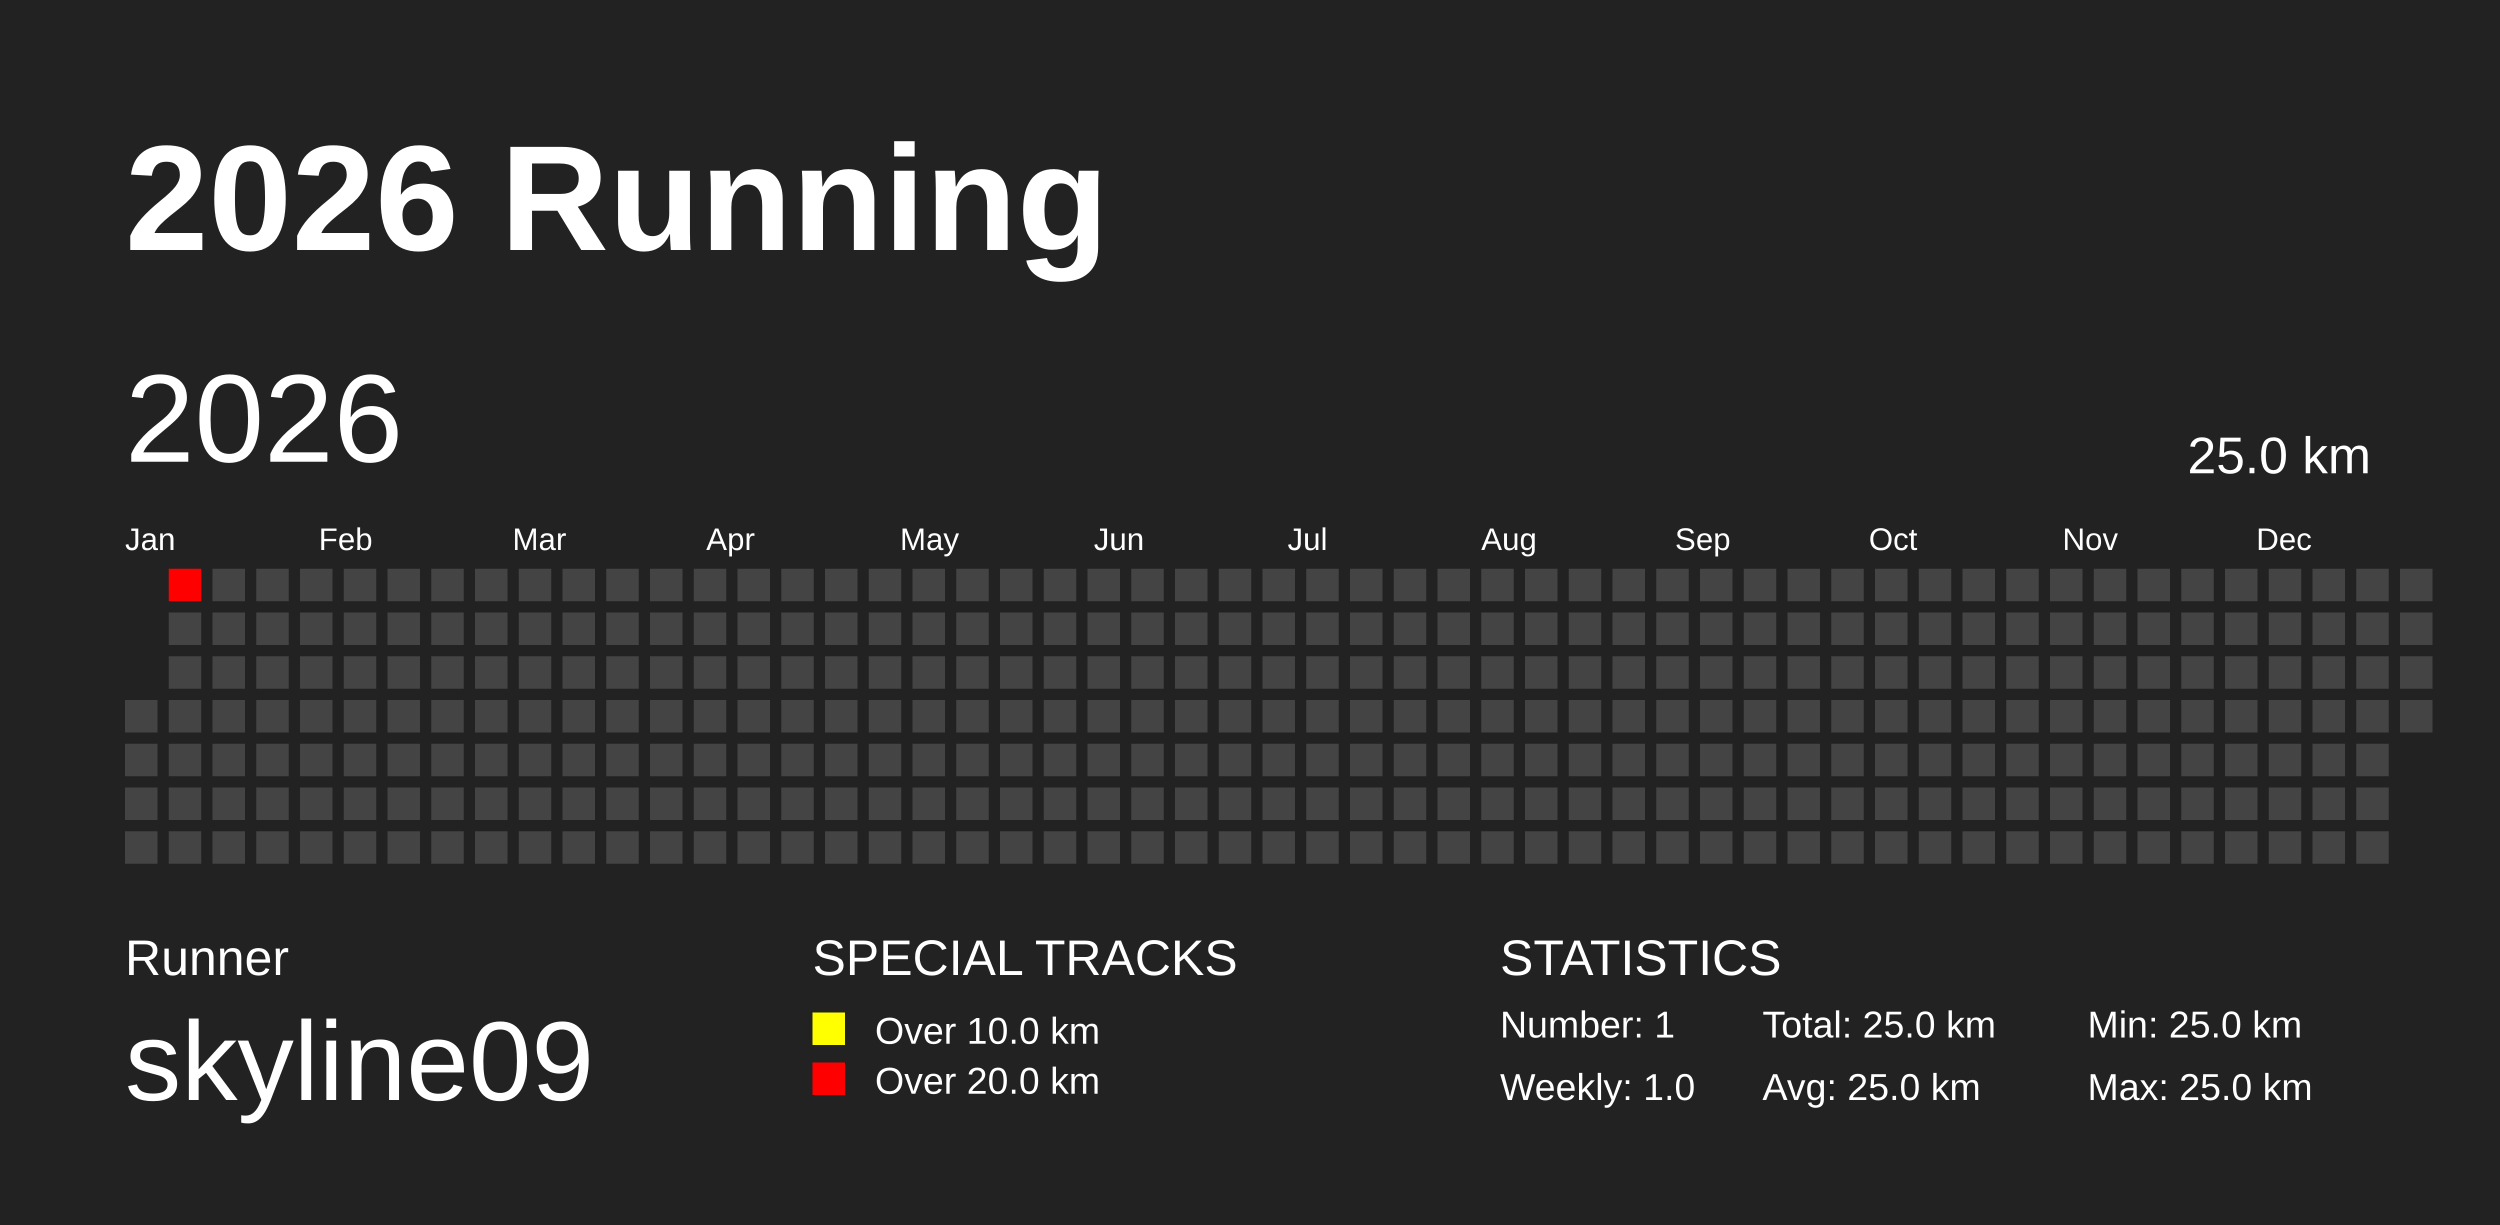
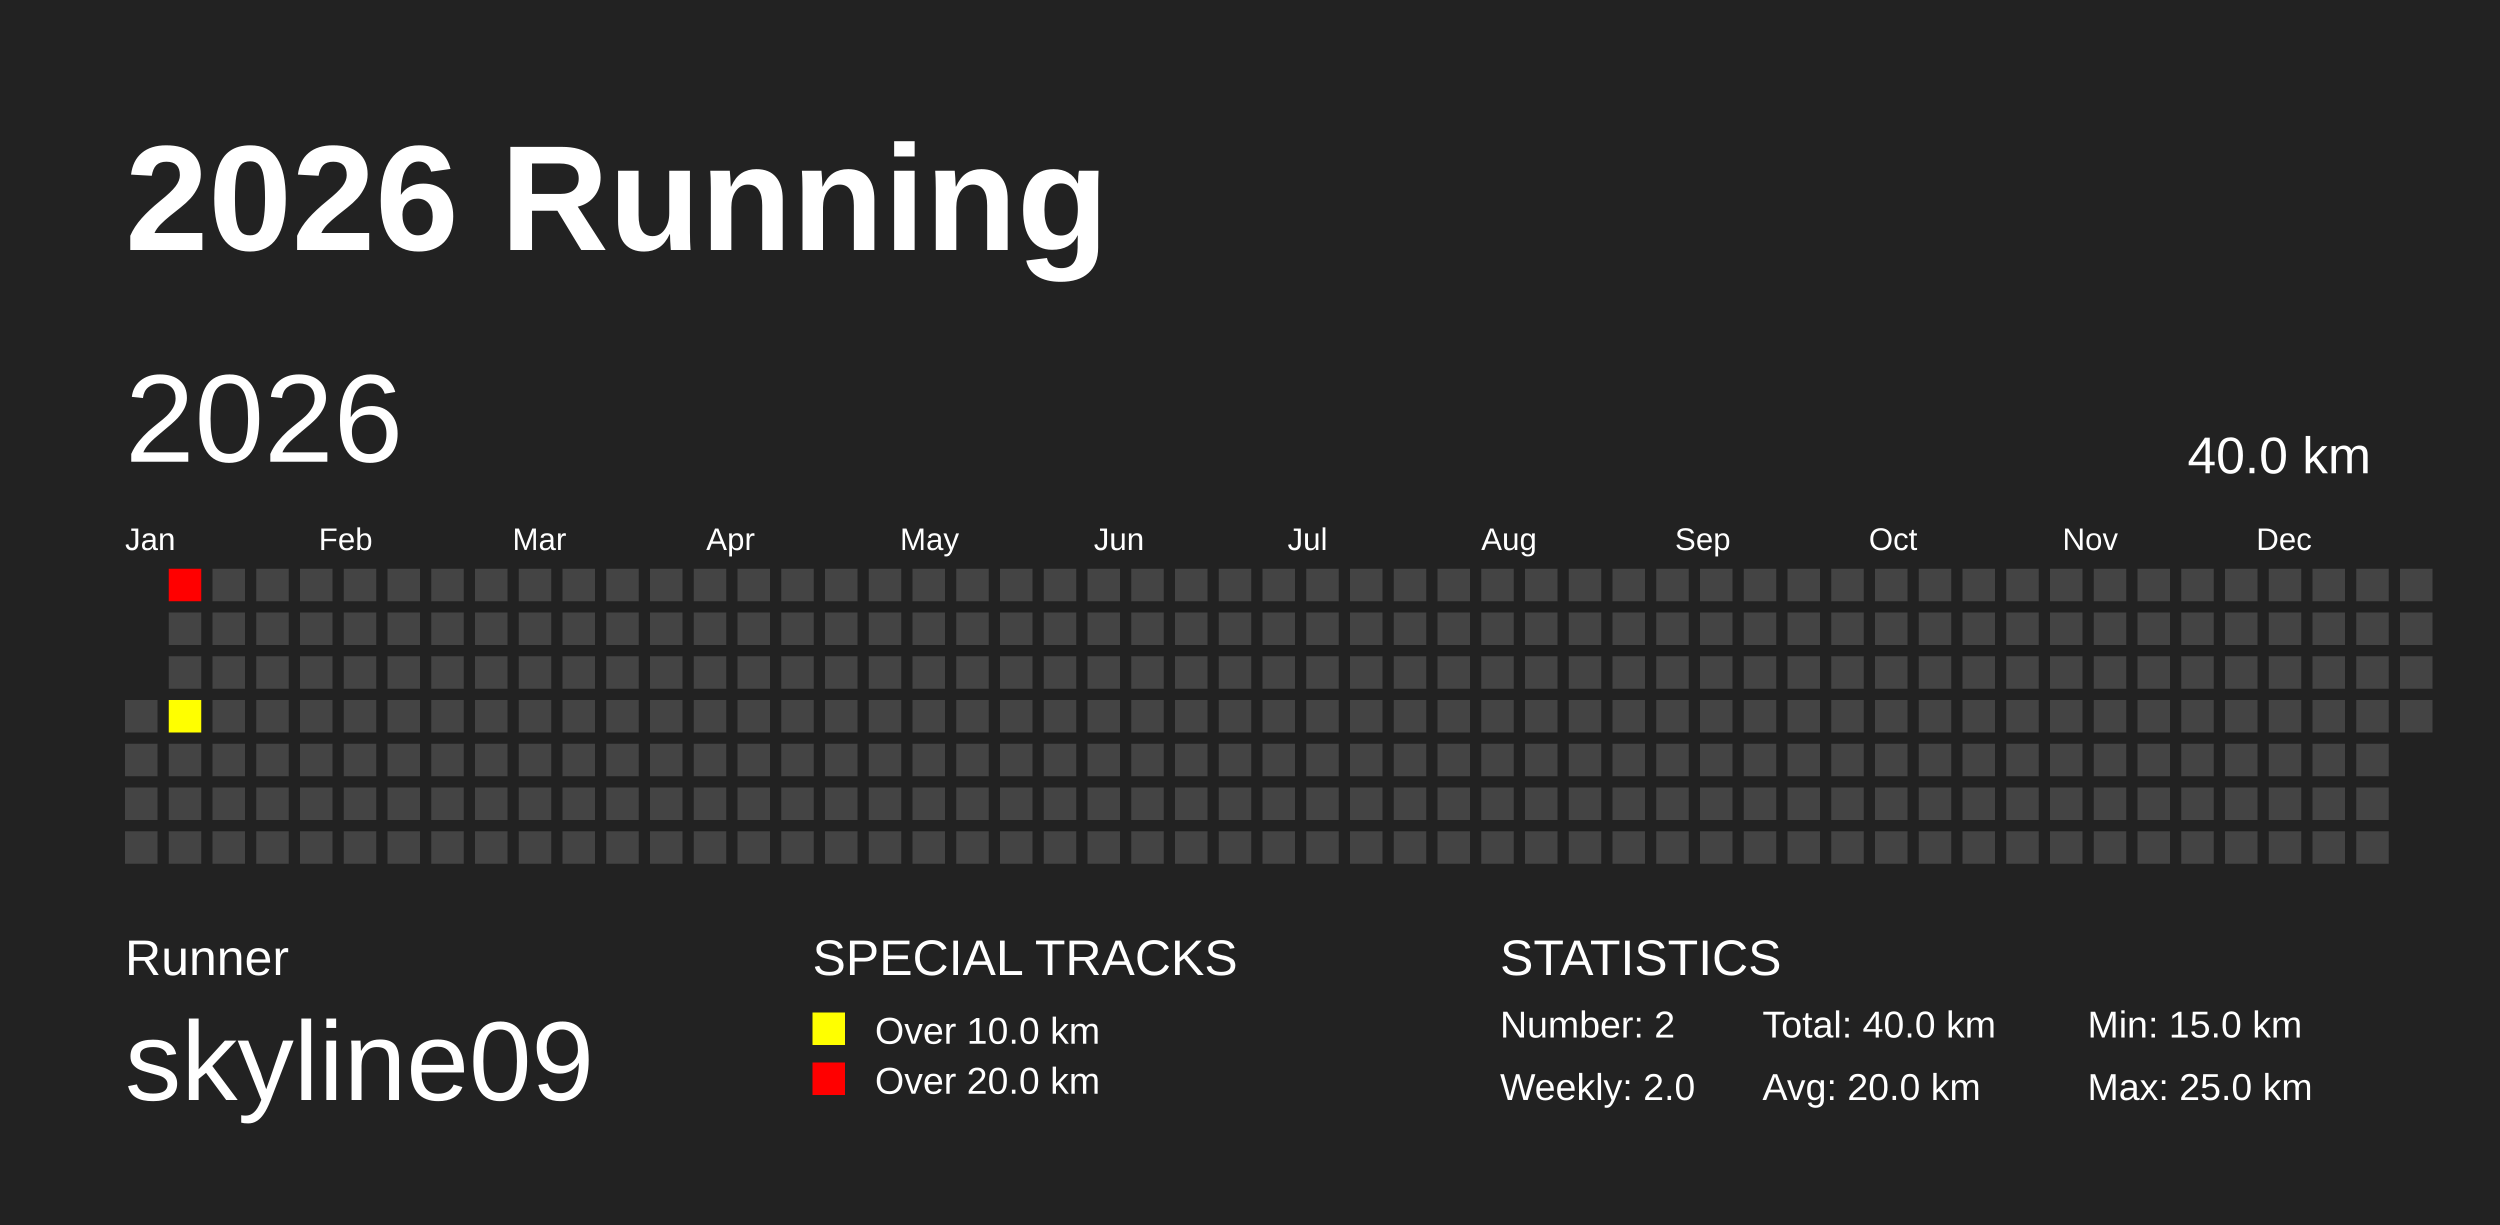
<svg xmlns="http://www.w3.org/2000/svg" baseProfile="full" height="98mm" version="1.1" viewBox="0,0,200,98" width="200mm">
  <defs />
  <rect fill="#222222" height="98" width="200" x="0" y="0" />
  <text fill="#FFFFFF" style="font-size:12px; font-family:Arial; font-weight:bold;" x="10" y="20">2026 Running</text>
  <text fill="#FFFFFF" style="font-size:4px; font-family:Arial" x="10" y="78">Runner</text>
  <text fill="#FFFFFF" style="font-size:9px; font-family:Arial" x="10" y="88">skyline09</text>
  <text fill="#FFFFFF" style="font-size:4px; font-family:Arial" x="65" y="78">SPECIAL TRACKS</text>
  <rect fill="yellow" height="2.6" width="2.6" x="65" y="81" />
  <text fill="#FFFFFF" style="font-size:3px; font-family:Arial" x="70" y="83.5">Over 10.0 km</text>
  <rect fill="red" height="2.6" width="2.6" x="65" y="85" />
  <text fill="#FFFFFF" style="font-size:3px; font-family:Arial" x="70" y="87.5">Over 20.0 km</text>
  <text fill="#FFFFFF" style="font-size:4px; font-family:Arial" x="120" y="78">STATISTICS</text>
-   <text fill="#FFFFFF" style="font-size:3px; font-family:Arial" x="120" y="83">Number: 1</text>
-   <text fill="#FFFFFF" style="font-size:3px; font-family:Arial" x="120" y="88">Weekly: 1.0</text>
-   <text fill="#FFFFFF" style="font-size:3px; font-family:Arial" x="141" y="83">Total: 25.0 km</text>
-   <text fill="#FFFFFF" style="font-size:3px; font-family:Arial" x="141" y="88">Avg: 25.0 km</text>
-   <text fill="#FFFFFF" style="font-size:3px; font-family:Arial" x="167" y="83">Min: 25.0 km</text>
+   <text fill="#FFFFFF" style="font-size:3px; font-family:Arial" x="120" y="83">Number: 2</text>
+   <text fill="#FFFFFF" style="font-size:3px; font-family:Arial" x="120" y="88">Weekly: 2.0</text>
+   <text fill="#FFFFFF" style="font-size:3px; font-family:Arial" x="141" y="83">Total: 40.0 km</text>
+   <text fill="#FFFFFF" style="font-size:3px; font-family:Arial" x="141" y="88">Avg: 20.0 km</text>
+   <text fill="#FFFFFF" style="font-size:3px; font-family:Arial" x="167" y="83">Min: 15.0 km</text>
  <text fill="#FFFFFF" style="font-size:3px; font-family:Arial" x="167" y="88">Max: 25.0 km</text>
  <text dominant-baseline="hanging" fill="#FFFFFF" style="font-size:10.0px; font-family:Arial;" x="10" y="30">2026</text>
-   <text dominant-baseline="hanging" fill="#FFFFFF" style="font-size:4.125px; font-family:Arial;" x="175" y="35">25.0 km</text>
+   <text dominant-baseline="hanging" fill="#FFFFFF" style="font-size:4.125px; font-family:Arial;" x="175" y="35">40.0 km</text>
  <text fill="#FFFFFF" style="font-size:2.5px; font-family:Arial" x="10.0" y="44">Jan</text>
  <text fill="#FFFFFF" style="font-size:2.5px; font-family:Arial" x="25.5" y="44">Feb</text>
  <text fill="#FFFFFF" style="font-size:2.5px; font-family:Arial" x="41.0" y="44">Mar</text>
  <text fill="#FFFFFF" style="font-size:2.5px; font-family:Arial" x="56.5" y="44">Apr</text>
  <text fill="#FFFFFF" style="font-size:2.5px; font-family:Arial" x="72.0" y="44">May</text>
  <text fill="#FFFFFF" style="font-size:2.5px; font-family:Arial" x="87.5" y="44">Jun</text>
  <text fill="#FFFFFF" style="font-size:2.5px; font-family:Arial" x="103.0" y="44">Jul</text>
  <text fill="#FFFFFF" style="font-size:2.5px; font-family:Arial" x="118.5" y="44">Aug</text>
  <text fill="#FFFFFF" style="font-size:2.5px; font-family:Arial" x="134.0" y="44">Sep</text>
  <text fill="#FFFFFF" style="font-size:2.5px; font-family:Arial" x="149.5" y="44">Oct</text>
  <text fill="#FFFFFF" style="font-size:2.5px; font-family:Arial" x="165.0" y="44">Nov</text>
  <text fill="#FFFFFF" style="font-size:2.5px; font-family:Arial" x="180.5" y="44">Dec</text>
  <rect fill="#444444" height="2.6" width="2.6" x="10.0" y="56.0" />
  <rect fill="#444444" height="2.6" width="2.6" x="10.0" y="59.5" />
  <rect fill="#444444" height="2.6" width="2.6" x="10.0" y="63.0" />
  <rect fill="#444444" height="2.6" width="2.6" x="10.0" y="66.5" />
  <rect fill="red" height="2.6" width="2.6" x="13.5" y="45.5" />
  <rect fill="#444444" height="2.6" width="2.6" x="13.5" y="49.0" />
  <rect fill="#444444" height="2.6" width="2.6" x="13.5" y="52.5" />
-   <rect fill="#444444" height="2.6" width="2.6" x="13.5" y="56.0" />
+   <rect fill="#ffff00" height="2.6" width="2.6" x="13.5" y="56.0" />
  <rect fill="#444444" height="2.6" width="2.6" x="13.5" y="59.5" />
  <rect fill="#444444" height="2.6" width="2.6" x="13.5" y="63.0" />
  <rect fill="#444444" height="2.6" width="2.6" x="13.5" y="66.5" />
  <rect fill="#444444" height="2.6" width="2.6" x="17.0" y="45.5" />
  <rect fill="#444444" height="2.6" width="2.6" x="17.0" y="49.0" />
  <rect fill="#444444" height="2.6" width="2.6" x="17.0" y="52.5" />
  <rect fill="#444444" height="2.6" width="2.6" x="17.0" y="56.0" />
  <rect fill="#444444" height="2.6" width="2.6" x="17.0" y="59.5" />
  <rect fill="#444444" height="2.6" width="2.6" x="17.0" y="63.0" />
  <rect fill="#444444" height="2.6" width="2.6" x="17.0" y="66.5" />
  <rect fill="#444444" height="2.6" width="2.6" x="20.5" y="45.5" />
  <rect fill="#444444" height="2.6" width="2.6" x="20.5" y="49.0" />
  <rect fill="#444444" height="2.6" width="2.6" x="20.5" y="52.5" />
  <rect fill="#444444" height="2.6" width="2.6" x="20.5" y="56.0" />
  <rect fill="#444444" height="2.6" width="2.6" x="20.5" y="59.5" />
  <rect fill="#444444" height="2.6" width="2.6" x="20.5" y="63.0" />
  <rect fill="#444444" height="2.6" width="2.6" x="20.5" y="66.5" />
  <rect fill="#444444" height="2.6" width="2.6" x="24.0" y="45.5" />
  <rect fill="#444444" height="2.6" width="2.6" x="24.0" y="49.0" />
  <rect fill="#444444" height="2.6" width="2.6" x="24.0" y="52.5" />
  <rect fill="#444444" height="2.6" width="2.6" x="24.0" y="56.0" />
  <rect fill="#444444" height="2.6" width="2.6" x="24.0" y="59.5" />
  <rect fill="#444444" height="2.6" width="2.6" x="24.0" y="63.0" />
  <rect fill="#444444" height="2.6" width="2.6" x="24.0" y="66.5" />
  <rect fill="#444444" height="2.6" width="2.6" x="27.5" y="45.5" />
  <rect fill="#444444" height="2.6" width="2.6" x="27.5" y="49.0" />
  <rect fill="#444444" height="2.6" width="2.6" x="27.5" y="52.5" />
  <rect fill="#444444" height="2.6" width="2.6" x="27.5" y="56.0" />
  <rect fill="#444444" height="2.6" width="2.6" x="27.5" y="59.5" />
  <rect fill="#444444" height="2.6" width="2.6" x="27.5" y="63.0" />
  <rect fill="#444444" height="2.6" width="2.6" x="27.5" y="66.5" />
  <rect fill="#444444" height="2.6" width="2.6" x="31.0" y="45.5" />
  <rect fill="#444444" height="2.6" width="2.6" x="31.0" y="49.0" />
  <rect fill="#444444" height="2.6" width="2.6" x="31.0" y="52.5" />
  <rect fill="#444444" height="2.6" width="2.6" x="31.0" y="56.0" />
  <rect fill="#444444" height="2.6" width="2.6" x="31.0" y="59.5" />
  <rect fill="#444444" height="2.6" width="2.6" x="31.0" y="63.0" />
  <rect fill="#444444" height="2.6" width="2.6" x="31.0" y="66.5" />
  <rect fill="#444444" height="2.6" width="2.6" x="34.5" y="45.5" />
  <rect fill="#444444" height="2.6" width="2.6" x="34.5" y="49.0" />
  <rect fill="#444444" height="2.6" width="2.6" x="34.5" y="52.5" />
  <rect fill="#444444" height="2.6" width="2.6" x="34.5" y="56.0" />
  <rect fill="#444444" height="2.6" width="2.6" x="34.5" y="59.5" />
  <rect fill="#444444" height="2.6" width="2.6" x="34.5" y="63.0" />
  <rect fill="#444444" height="2.6" width="2.6" x="34.5" y="66.5" />
  <rect fill="#444444" height="2.6" width="2.6" x="38.0" y="45.5" />
  <rect fill="#444444" height="2.6" width="2.6" x="38.0" y="49.0" />
  <rect fill="#444444" height="2.6" width="2.6" x="38.0" y="52.5" />
  <rect fill="#444444" height="2.6" width="2.6" x="38.0" y="56.0" />
  <rect fill="#444444" height="2.6" width="2.6" x="38.0" y="59.5" />
  <rect fill="#444444" height="2.6" width="2.6" x="38.0" y="63.0" />
  <rect fill="#444444" height="2.6" width="2.6" x="38.0" y="66.5" />
  <rect fill="#444444" height="2.6" width="2.6" x="41.5" y="45.5" />
  <rect fill="#444444" height="2.6" width="2.6" x="41.5" y="49.0" />
  <rect fill="#444444" height="2.6" width="2.6" x="41.5" y="52.5" />
  <rect fill="#444444" height="2.6" width="2.6" x="41.5" y="56.0" />
  <rect fill="#444444" height="2.6" width="2.6" x="41.5" y="59.5" />
  <rect fill="#444444" height="2.6" width="2.6" x="41.5" y="63.0" />
  <rect fill="#444444" height="2.6" width="2.6" x="41.5" y="66.5" />
  <rect fill="#444444" height="2.6" width="2.6" x="45.0" y="45.5" />
  <rect fill="#444444" height="2.6" width="2.6" x="45.0" y="49.0" />
  <rect fill="#444444" height="2.6" width="2.6" x="45.0" y="52.5" />
  <rect fill="#444444" height="2.6" width="2.6" x="45.0" y="56.0" />
  <rect fill="#444444" height="2.6" width="2.6" x="45.0" y="59.5" />
  <rect fill="#444444" height="2.6" width="2.6" x="45.0" y="63.0" />
  <rect fill="#444444" height="2.6" width="2.6" x="45.0" y="66.5" />
  <rect fill="#444444" height="2.6" width="2.6" x="48.5" y="45.5" />
  <rect fill="#444444" height="2.6" width="2.6" x="48.5" y="49.0" />
  <rect fill="#444444" height="2.6" width="2.6" x="48.5" y="52.5" />
  <rect fill="#444444" height="2.6" width="2.6" x="48.5" y="56.0" />
  <rect fill="#444444" height="2.6" width="2.6" x="48.5" y="59.5" />
  <rect fill="#444444" height="2.6" width="2.6" x="48.5" y="63.0" />
  <rect fill="#444444" height="2.6" width="2.6" x="48.5" y="66.5" />
  <rect fill="#444444" height="2.6" width="2.6" x="52.0" y="45.5" />
  <rect fill="#444444" height="2.6" width="2.6" x="52.0" y="49.0" />
  <rect fill="#444444" height="2.6" width="2.6" x="52.0" y="52.5" />
  <rect fill="#444444" height="2.6" width="2.6" x="52.0" y="56.0" />
  <rect fill="#444444" height="2.6" width="2.6" x="52.0" y="59.5" />
  <rect fill="#444444" height="2.6" width="2.6" x="52.0" y="63.0" />
  <rect fill="#444444" height="2.6" width="2.6" x="52.0" y="66.5" />
  <rect fill="#444444" height="2.6" width="2.6" x="55.5" y="45.5" />
  <rect fill="#444444" height="2.6" width="2.6" x="55.5" y="49.0" />
  <rect fill="#444444" height="2.6" width="2.6" x="55.5" y="52.5" />
  <rect fill="#444444" height="2.6" width="2.6" x="55.5" y="56.0" />
  <rect fill="#444444" height="2.6" width="2.6" x="55.5" y="59.5" />
  <rect fill="#444444" height="2.6" width="2.6" x="55.5" y="63.0" />
  <rect fill="#444444" height="2.6" width="2.6" x="55.5" y="66.5" />
  <rect fill="#444444" height="2.6" width="2.6" x="59.0" y="45.5" />
  <rect fill="#444444" height="2.6" width="2.6" x="59.0" y="49.0" />
  <rect fill="#444444" height="2.6" width="2.6" x="59.0" y="52.5" />
  <rect fill="#444444" height="2.6" width="2.6" x="59.0" y="56.0" />
  <rect fill="#444444" height="2.6" width="2.6" x="59.0" y="59.5" />
  <rect fill="#444444" height="2.6" width="2.6" x="59.0" y="63.0" />
  <rect fill="#444444" height="2.6" width="2.6" x="59.0" y="66.5" />
  <rect fill="#444444" height="2.6" width="2.6" x="62.5" y="45.5" />
  <rect fill="#444444" height="2.6" width="2.6" x="62.5" y="49.0" />
  <rect fill="#444444" height="2.6" width="2.6" x="62.5" y="52.5" />
  <rect fill="#444444" height="2.6" width="2.6" x="62.5" y="56.0" />
  <rect fill="#444444" height="2.6" width="2.6" x="62.5" y="59.5" />
  <rect fill="#444444" height="2.6" width="2.6" x="62.5" y="63.0" />
  <rect fill="#444444" height="2.6" width="2.6" x="62.5" y="66.5" />
  <rect fill="#444444" height="2.6" width="2.6" x="66.0" y="45.5" />
  <rect fill="#444444" height="2.6" width="2.6" x="66.0" y="49.0" />
  <rect fill="#444444" height="2.6" width="2.6" x="66.0" y="52.5" />
  <rect fill="#444444" height="2.6" width="2.6" x="66.0" y="56.0" />
  <rect fill="#444444" height="2.6" width="2.6" x="66.0" y="59.5" />
  <rect fill="#444444" height="2.6" width="2.6" x="66.0" y="63.0" />
  <rect fill="#444444" height="2.6" width="2.6" x="66.0" y="66.5" />
  <rect fill="#444444" height="2.6" width="2.6" x="69.5" y="45.5" />
  <rect fill="#444444" height="2.6" width="2.6" x="69.5" y="49.0" />
  <rect fill="#444444" height="2.6" width="2.6" x="69.5" y="52.5" />
  <rect fill="#444444" height="2.6" width="2.6" x="69.5" y="56.0" />
  <rect fill="#444444" height="2.6" width="2.6" x="69.5" y="59.5" />
  <rect fill="#444444" height="2.6" width="2.6" x="69.5" y="63.0" />
  <rect fill="#444444" height="2.6" width="2.6" x="69.5" y="66.5" />
  <rect fill="#444444" height="2.6" width="2.6" x="73.0" y="45.5" />
  <rect fill="#444444" height="2.6" width="2.6" x="73.0" y="49.0" />
  <rect fill="#444444" height="2.6" width="2.6" x="73.0" y="52.5" />
  <rect fill="#444444" height="2.6" width="2.6" x="73.0" y="56.0" />
  <rect fill="#444444" height="2.6" width="2.6" x="73.0" y="59.5" />
  <rect fill="#444444" height="2.6" width="2.6" x="73.0" y="63.0" />
  <rect fill="#444444" height="2.6" width="2.6" x="73.0" y="66.5" />
  <rect fill="#444444" height="2.6" width="2.6" x="76.5" y="45.5" />
  <rect fill="#444444" height="2.6" width="2.6" x="76.5" y="49.0" />
  <rect fill="#444444" height="2.6" width="2.6" x="76.5" y="52.5" />
  <rect fill="#444444" height="2.6" width="2.6" x="76.5" y="56.0" />
  <rect fill="#444444" height="2.6" width="2.6" x="76.5" y="59.5" />
  <rect fill="#444444" height="2.6" width="2.6" x="76.5" y="63.0" />
  <rect fill="#444444" height="2.6" width="2.6" x="76.5" y="66.5" />
  <rect fill="#444444" height="2.6" width="2.6" x="80.0" y="45.5" />
  <rect fill="#444444" height="2.6" width="2.6" x="80.0" y="49.0" />
  <rect fill="#444444" height="2.6" width="2.6" x="80.0" y="52.5" />
  <rect fill="#444444" height="2.6" width="2.6" x="80.0" y="56.0" />
  <rect fill="#444444" height="2.6" width="2.6" x="80.0" y="59.5" />
  <rect fill="#444444" height="2.6" width="2.6" x="80.0" y="63.0" />
  <rect fill="#444444" height="2.6" width="2.6" x="80.0" y="66.5" />
  <rect fill="#444444" height="2.6" width="2.6" x="83.5" y="45.5" />
  <rect fill="#444444" height="2.6" width="2.6" x="83.5" y="49.0" />
  <rect fill="#444444" height="2.6" width="2.6" x="83.5" y="52.5" />
  <rect fill="#444444" height="2.6" width="2.6" x="83.5" y="56.0" />
  <rect fill="#444444" height="2.6" width="2.6" x="83.5" y="59.5" />
  <rect fill="#444444" height="2.6" width="2.6" x="83.5" y="63.0" />
  <rect fill="#444444" height="2.6" width="2.6" x="83.5" y="66.5" />
  <rect fill="#444444" height="2.6" width="2.6" x="87.0" y="45.5" />
  <rect fill="#444444" height="2.6" width="2.6" x="87.0" y="49.0" />
  <rect fill="#444444" height="2.6" width="2.6" x="87.0" y="52.5" />
  <rect fill="#444444" height="2.6" width="2.6" x="87.0" y="56.0" />
  <rect fill="#444444" height="2.6" width="2.6" x="87.0" y="59.5" />
  <rect fill="#444444" height="2.6" width="2.6" x="87.0" y="63.0" />
  <rect fill="#444444" height="2.6" width="2.6" x="87.0" y="66.5" />
  <rect fill="#444444" height="2.6" width="2.6" x="90.5" y="45.5" />
  <rect fill="#444444" height="2.6" width="2.6" x="90.5" y="49.0" />
  <rect fill="#444444" height="2.6" width="2.6" x="90.5" y="52.5" />
  <rect fill="#444444" height="2.6" width="2.6" x="90.5" y="56.0" />
  <rect fill="#444444" height="2.6" width="2.6" x="90.5" y="59.5" />
  <rect fill="#444444" height="2.6" width="2.6" x="90.5" y="63.0" />
  <rect fill="#444444" height="2.6" width="2.6" x="90.5" y="66.5" />
  <rect fill="#444444" height="2.6" width="2.6" x="94.0" y="45.5" />
  <rect fill="#444444" height="2.6" width="2.6" x="94.0" y="49.0" />
  <rect fill="#444444" height="2.6" width="2.6" x="94.0" y="52.5" />
  <rect fill="#444444" height="2.6" width="2.6" x="94.0" y="56.0" />
  <rect fill="#444444" height="2.6" width="2.6" x="94.0" y="59.5" />
  <rect fill="#444444" height="2.6" width="2.6" x="94.0" y="63.0" />
  <rect fill="#444444" height="2.6" width="2.6" x="94.0" y="66.5" />
  <rect fill="#444444" height="2.6" width="2.6" x="97.5" y="45.5" />
  <rect fill="#444444" height="2.6" width="2.6" x="97.5" y="49.0" />
  <rect fill="#444444" height="2.6" width="2.6" x="97.5" y="52.5" />
  <rect fill="#444444" height="2.6" width="2.6" x="97.5" y="56.0" />
  <rect fill="#444444" height="2.6" width="2.6" x="97.5" y="59.5" />
  <rect fill="#444444" height="2.6" width="2.6" x="97.5" y="63.0" />
  <rect fill="#444444" height="2.6" width="2.6" x="97.5" y="66.5" />
  <rect fill="#444444" height="2.6" width="2.6" x="101.0" y="45.5" />
  <rect fill="#444444" height="2.6" width="2.6" x="101.0" y="49.0" />
  <rect fill="#444444" height="2.6" width="2.6" x="101.0" y="52.5" />
  <rect fill="#444444" height="2.6" width="2.6" x="101.0" y="56.0" />
  <rect fill="#444444" height="2.6" width="2.6" x="101.0" y="59.5" />
  <rect fill="#444444" height="2.6" width="2.6" x="101.0" y="63.0" />
  <rect fill="#444444" height="2.6" width="2.6" x="101.0" y="66.5" />
  <rect fill="#444444" height="2.6" width="2.6" x="104.5" y="45.5" />
  <rect fill="#444444" height="2.6" width="2.6" x="104.5" y="49.0" />
  <rect fill="#444444" height="2.6" width="2.6" x="104.5" y="52.5" />
  <rect fill="#444444" height="2.6" width="2.6" x="104.5" y="56.0" />
  <rect fill="#444444" height="2.6" width="2.6" x="104.5" y="59.5" />
  <rect fill="#444444" height="2.6" width="2.6" x="104.5" y="63.0" />
  <rect fill="#444444" height="2.6" width="2.6" x="104.5" y="66.5" />
  <rect fill="#444444" height="2.6" width="2.6" x="108.0" y="45.5" />
  <rect fill="#444444" height="2.6" width="2.6" x="108.0" y="49.0" />
  <rect fill="#444444" height="2.6" width="2.6" x="108.0" y="52.5" />
  <rect fill="#444444" height="2.6" width="2.6" x="108.0" y="56.0" />
  <rect fill="#444444" height="2.6" width="2.6" x="108.0" y="59.5" />
  <rect fill="#444444" height="2.6" width="2.6" x="108.0" y="63.0" />
  <rect fill="#444444" height="2.6" width="2.6" x="108.0" y="66.5" />
  <rect fill="#444444" height="2.6" width="2.6" x="111.5" y="45.5" />
  <rect fill="#444444" height="2.6" width="2.6" x="111.5" y="49.0" />
  <rect fill="#444444" height="2.6" width="2.6" x="111.5" y="52.5" />
  <rect fill="#444444" height="2.6" width="2.6" x="111.5" y="56.0" />
  <rect fill="#444444" height="2.6" width="2.6" x="111.5" y="59.5" />
  <rect fill="#444444" height="2.6" width="2.6" x="111.5" y="63.0" />
  <rect fill="#444444" height="2.6" width="2.6" x="111.5" y="66.5" />
  <rect fill="#444444" height="2.6" width="2.6" x="115.0" y="45.5" />
  <rect fill="#444444" height="2.6" width="2.6" x="115.0" y="49.0" />
  <rect fill="#444444" height="2.6" width="2.6" x="115.0" y="52.5" />
  <rect fill="#444444" height="2.6" width="2.6" x="115.0" y="56.0" />
  <rect fill="#444444" height="2.6" width="2.6" x="115.0" y="59.5" />
  <rect fill="#444444" height="2.6" width="2.6" x="115.0" y="63.0" />
  <rect fill="#444444" height="2.6" width="2.6" x="115.0" y="66.5" />
  <rect fill="#444444" height="2.6" width="2.6" x="118.5" y="45.5" />
  <rect fill="#444444" height="2.6" width="2.6" x="118.5" y="49.0" />
  <rect fill="#444444" height="2.6" width="2.6" x="118.5" y="52.5" />
  <rect fill="#444444" height="2.6" width="2.6" x="118.5" y="56.0" />
  <rect fill="#444444" height="2.6" width="2.6" x="118.5" y="59.5" />
  <rect fill="#444444" height="2.6" width="2.6" x="118.5" y="63.0" />
  <rect fill="#444444" height="2.6" width="2.6" x="118.5" y="66.5" />
  <rect fill="#444444" height="2.6" width="2.6" x="122.0" y="45.5" />
  <rect fill="#444444" height="2.6" width="2.6" x="122.0" y="49.0" />
  <rect fill="#444444" height="2.6" width="2.6" x="122.0" y="52.5" />
  <rect fill="#444444" height="2.6" width="2.6" x="122.0" y="56.0" />
  <rect fill="#444444" height="2.6" width="2.6" x="122.0" y="59.5" />
  <rect fill="#444444" height="2.6" width="2.6" x="122.0" y="63.0" />
  <rect fill="#444444" height="2.6" width="2.6" x="122.0" y="66.5" />
  <rect fill="#444444" height="2.6" width="2.6" x="125.5" y="45.5" />
  <rect fill="#444444" height="2.6" width="2.6" x="125.5" y="49.0" />
  <rect fill="#444444" height="2.6" width="2.6" x="125.5" y="52.5" />
  <rect fill="#444444" height="2.6" width="2.6" x="125.5" y="56.0" />
  <rect fill="#444444" height="2.6" width="2.6" x="125.5" y="59.5" />
  <rect fill="#444444" height="2.6" width="2.6" x="125.5" y="63.0" />
  <rect fill="#444444" height="2.6" width="2.6" x="125.5" y="66.5" />
  <rect fill="#444444" height="2.6" width="2.6" x="129.0" y="45.5" />
  <rect fill="#444444" height="2.6" width="2.6" x="129.0" y="49.0" />
  <rect fill="#444444" height="2.6" width="2.6" x="129.0" y="52.5" />
  <rect fill="#444444" height="2.6" width="2.6" x="129.0" y="56.0" />
  <rect fill="#444444" height="2.6" width="2.6" x="129.0" y="59.5" />
  <rect fill="#444444" height="2.6" width="2.6" x="129.0" y="63.0" />
  <rect fill="#444444" height="2.6" width="2.6" x="129.0" y="66.5" />
  <rect fill="#444444" height="2.6" width="2.6" x="132.5" y="45.5" />
  <rect fill="#444444" height="2.6" width="2.6" x="132.5" y="49.0" />
  <rect fill="#444444" height="2.6" width="2.6" x="132.5" y="52.5" />
  <rect fill="#444444" height="2.6" width="2.6" x="132.5" y="56.0" />
  <rect fill="#444444" height="2.6" width="2.6" x="132.5" y="59.5" />
  <rect fill="#444444" height="2.6" width="2.6" x="132.5" y="63.0" />
  <rect fill="#444444" height="2.6" width="2.6" x="132.5" y="66.5" />
  <rect fill="#444444" height="2.6" width="2.6" x="136.0" y="45.5" />
  <rect fill="#444444" height="2.6" width="2.6" x="136.0" y="49.0" />
  <rect fill="#444444" height="2.6" width="2.6" x="136.0" y="52.5" />
  <rect fill="#444444" height="2.6" width="2.6" x="136.0" y="56.0" />
  <rect fill="#444444" height="2.6" width="2.6" x="136.0" y="59.5" />
  <rect fill="#444444" height="2.6" width="2.6" x="136.0" y="63.0" />
  <rect fill="#444444" height="2.6" width="2.6" x="136.0" y="66.5" />
  <rect fill="#444444" height="2.6" width="2.6" x="139.5" y="45.5" />
  <rect fill="#444444" height="2.6" width="2.6" x="139.5" y="49.0" />
  <rect fill="#444444" height="2.6" width="2.6" x="139.5" y="52.5" />
  <rect fill="#444444" height="2.6" width="2.6" x="139.5" y="56.0" />
  <rect fill="#444444" height="2.6" width="2.6" x="139.5" y="59.5" />
  <rect fill="#444444" height="2.6" width="2.6" x="139.5" y="63.0" />
  <rect fill="#444444" height="2.6" width="2.6" x="139.5" y="66.5" />
  <rect fill="#444444" height="2.6" width="2.6" x="143.0" y="45.5" />
  <rect fill="#444444" height="2.6" width="2.6" x="143.0" y="49.0" />
  <rect fill="#444444" height="2.6" width="2.6" x="143.0" y="52.5" />
  <rect fill="#444444" height="2.6" width="2.6" x="143.0" y="56.0" />
  <rect fill="#444444" height="2.6" width="2.6" x="143.0" y="59.5" />
  <rect fill="#444444" height="2.6" width="2.6" x="143.0" y="63.0" />
  <rect fill="#444444" height="2.6" width="2.6" x="143.0" y="66.5" />
  <rect fill="#444444" height="2.6" width="2.6" x="146.5" y="45.5" />
  <rect fill="#444444" height="2.6" width="2.6" x="146.5" y="49.0" />
  <rect fill="#444444" height="2.6" width="2.6" x="146.5" y="52.5" />
  <rect fill="#444444" height="2.6" width="2.6" x="146.5" y="56.0" />
  <rect fill="#444444" height="2.6" width="2.6" x="146.5" y="59.5" />
  <rect fill="#444444" height="2.6" width="2.6" x="146.5" y="63.0" />
  <rect fill="#444444" height="2.6" width="2.6" x="146.5" y="66.5" />
  <rect fill="#444444" height="2.6" width="2.6" x="150.0" y="45.5" />
  <rect fill="#444444" height="2.6" width="2.6" x="150.0" y="49.0" />
  <rect fill="#444444" height="2.6" width="2.6" x="150.0" y="52.5" />
  <rect fill="#444444" height="2.6" width="2.6" x="150.0" y="56.0" />
  <rect fill="#444444" height="2.6" width="2.6" x="150.0" y="59.5" />
  <rect fill="#444444" height="2.6" width="2.6" x="150.0" y="63.0" />
  <rect fill="#444444" height="2.6" width="2.6" x="150.0" y="66.5" />
  <rect fill="#444444" height="2.6" width="2.6" x="153.5" y="45.5" />
  <rect fill="#444444" height="2.6" width="2.6" x="153.5" y="49.0" />
  <rect fill="#444444" height="2.6" width="2.6" x="153.5" y="52.5" />
  <rect fill="#444444" height="2.6" width="2.6" x="153.5" y="56.0" />
  <rect fill="#444444" height="2.6" width="2.6" x="153.5" y="59.5" />
  <rect fill="#444444" height="2.6" width="2.6" x="153.5" y="63.0" />
  <rect fill="#444444" height="2.6" width="2.6" x="153.5" y="66.5" />
  <rect fill="#444444" height="2.6" width="2.6" x="157.0" y="45.5" />
  <rect fill="#444444" height="2.6" width="2.6" x="157.0" y="49.0" />
  <rect fill="#444444" height="2.6" width="2.6" x="157.0" y="52.5" />
  <rect fill="#444444" height="2.6" width="2.6" x="157.0" y="56.0" />
  <rect fill="#444444" height="2.6" width="2.6" x="157.0" y="59.5" />
  <rect fill="#444444" height="2.6" width="2.6" x="157.0" y="63.0" />
  <rect fill="#444444" height="2.6" width="2.6" x="157.0" y="66.5" />
  <rect fill="#444444" height="2.6" width="2.6" x="160.5" y="45.5" />
  <rect fill="#444444" height="2.6" width="2.6" x="160.5" y="49.0" />
  <rect fill="#444444" height="2.6" width="2.6" x="160.5" y="52.5" />
  <rect fill="#444444" height="2.6" width="2.6" x="160.5" y="56.0" />
  <rect fill="#444444" height="2.6" width="2.6" x="160.5" y="59.5" />
  <rect fill="#444444" height="2.6" width="2.6" x="160.5" y="63.0" />
  <rect fill="#444444" height="2.6" width="2.6" x="160.5" y="66.5" />
  <rect fill="#444444" height="2.6" width="2.6" x="164.0" y="45.5" />
  <rect fill="#444444" height="2.6" width="2.6" x="164.0" y="49.0" />
  <rect fill="#444444" height="2.6" width="2.6" x="164.0" y="52.5" />
  <rect fill="#444444" height="2.6" width="2.6" x="164.0" y="56.0" />
  <rect fill="#444444" height="2.6" width="2.6" x="164.0" y="59.5" />
  <rect fill="#444444" height="2.6" width="2.6" x="164.0" y="63.0" />
  <rect fill="#444444" height="2.6" width="2.6" x="164.0" y="66.5" />
  <rect fill="#444444" height="2.6" width="2.6" x="167.5" y="45.5" />
  <rect fill="#444444" height="2.6" width="2.6" x="167.5" y="49.0" />
  <rect fill="#444444" height="2.6" width="2.6" x="167.5" y="52.5" />
  <rect fill="#444444" height="2.6" width="2.6" x="167.5" y="56.0" />
  <rect fill="#444444" height="2.6" width="2.6" x="167.5" y="59.5" />
  <rect fill="#444444" height="2.6" width="2.6" x="167.5" y="63.0" />
  <rect fill="#444444" height="2.6" width="2.6" x="167.5" y="66.5" />
  <rect fill="#444444" height="2.6" width="2.6" x="171.0" y="45.5" />
  <rect fill="#444444" height="2.6" width="2.6" x="171.0" y="49.0" />
  <rect fill="#444444" height="2.6" width="2.6" x="171.0" y="52.5" />
  <rect fill="#444444" height="2.6" width="2.6" x="171.0" y="56.0" />
  <rect fill="#444444" height="2.6" width="2.6" x="171.0" y="59.5" />
  <rect fill="#444444" height="2.6" width="2.6" x="171.0" y="63.0" />
  <rect fill="#444444" height="2.6" width="2.6" x="171.0" y="66.5" />
  <rect fill="#444444" height="2.6" width="2.6" x="174.5" y="45.5" />
  <rect fill="#444444" height="2.6" width="2.6" x="174.5" y="49.0" />
  <rect fill="#444444" height="2.6" width="2.6" x="174.5" y="52.5" />
  <rect fill="#444444" height="2.6" width="2.6" x="174.5" y="56.0" />
  <rect fill="#444444" height="2.6" width="2.6" x="174.5" y="59.5" />
  <rect fill="#444444" height="2.6" width="2.6" x="174.5" y="63.0" />
  <rect fill="#444444" height="2.6" width="2.6" x="174.5" y="66.5" />
  <rect fill="#444444" height="2.6" width="2.6" x="178.0" y="45.5" />
  <rect fill="#444444" height="2.6" width="2.6" x="178.0" y="49.0" />
  <rect fill="#444444" height="2.6" width="2.6" x="178.0" y="52.5" />
  <rect fill="#444444" height="2.6" width="2.6" x="178.0" y="56.0" />
  <rect fill="#444444" height="2.6" width="2.6" x="178.0" y="59.5" />
  <rect fill="#444444" height="2.6" width="2.6" x="178.0" y="63.0" />
  <rect fill="#444444" height="2.6" width="2.6" x="178.0" y="66.5" />
  <rect fill="#444444" height="2.6" width="2.6" x="181.5" y="45.5" />
  <rect fill="#444444" height="2.6" width="2.6" x="181.5" y="49.0" />
  <rect fill="#444444" height="2.6" width="2.6" x="181.5" y="52.5" />
  <rect fill="#444444" height="2.6" width="2.6" x="181.5" y="56.0" />
  <rect fill="#444444" height="2.6" width="2.6" x="181.5" y="59.5" />
  <rect fill="#444444" height="2.6" width="2.6" x="181.5" y="63.0" />
  <rect fill="#444444" height="2.6" width="2.6" x="181.5" y="66.5" />
  <rect fill="#444444" height="2.6" width="2.6" x="185.0" y="45.5" />
  <rect fill="#444444" height="2.6" width="2.6" x="185.0" y="49.0" />
  <rect fill="#444444" height="2.6" width="2.6" x="185.0" y="52.5" />
  <rect fill="#444444" height="2.6" width="2.6" x="185.0" y="56.0" />
  <rect fill="#444444" height="2.6" width="2.6" x="185.0" y="59.5" />
  <rect fill="#444444" height="2.6" width="2.6" x="185.0" y="63.0" />
  <rect fill="#444444" height="2.6" width="2.6" x="185.0" y="66.5" />
  <rect fill="#444444" height="2.6" width="2.6" x="188.5" y="45.5" />
  <rect fill="#444444" height="2.6" width="2.6" x="188.5" y="49.0" />
  <rect fill="#444444" height="2.6" width="2.6" x="188.5" y="52.5" />
  <rect fill="#444444" height="2.6" width="2.6" x="188.5" y="56.0" />
  <rect fill="#444444" height="2.6" width="2.6" x="188.5" y="59.5" />
  <rect fill="#444444" height="2.6" width="2.6" x="188.5" y="63.0" />
  <rect fill="#444444" height="2.6" width="2.6" x="188.5" y="66.5" />
  <rect fill="#444444" height="2.6" width="2.6" x="192.0" y="45.5" />
  <rect fill="#444444" height="2.6" width="2.6" x="192.0" y="49.0" />
  <rect fill="#444444" height="2.6" width="2.6" x="192.0" y="52.5" />
  <rect fill="#444444" height="2.6" width="2.6" x="192.0" y="56.0" />
</svg>
